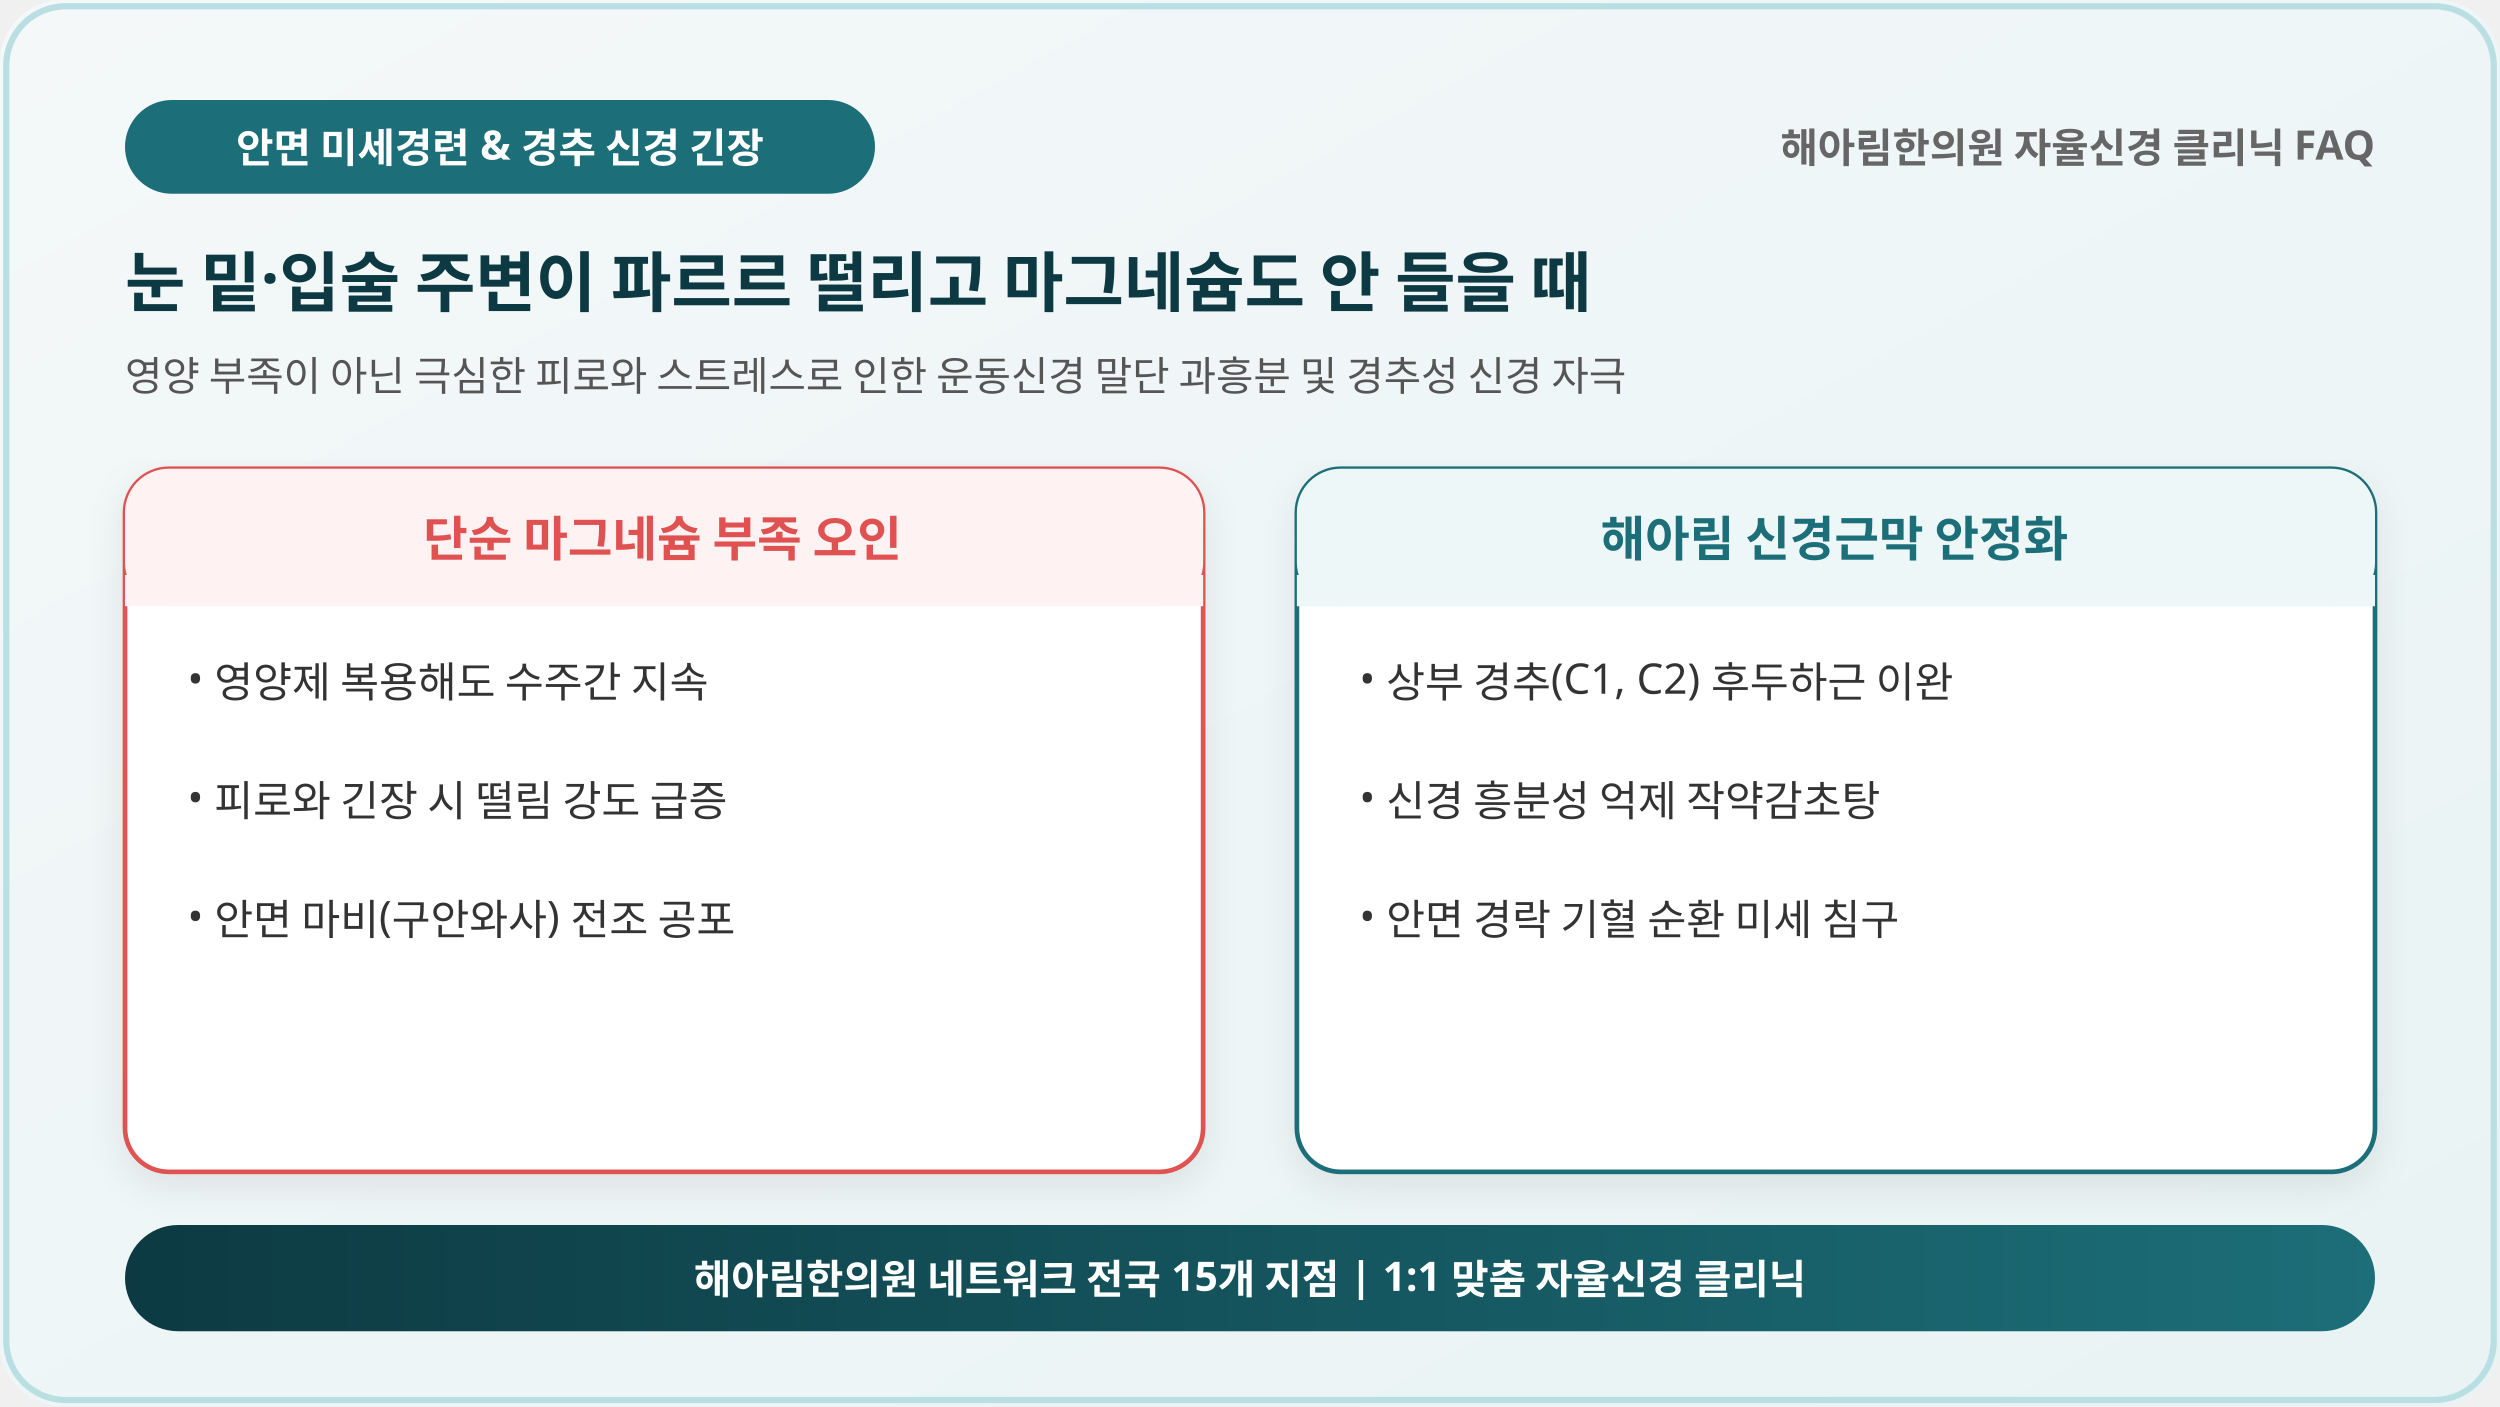
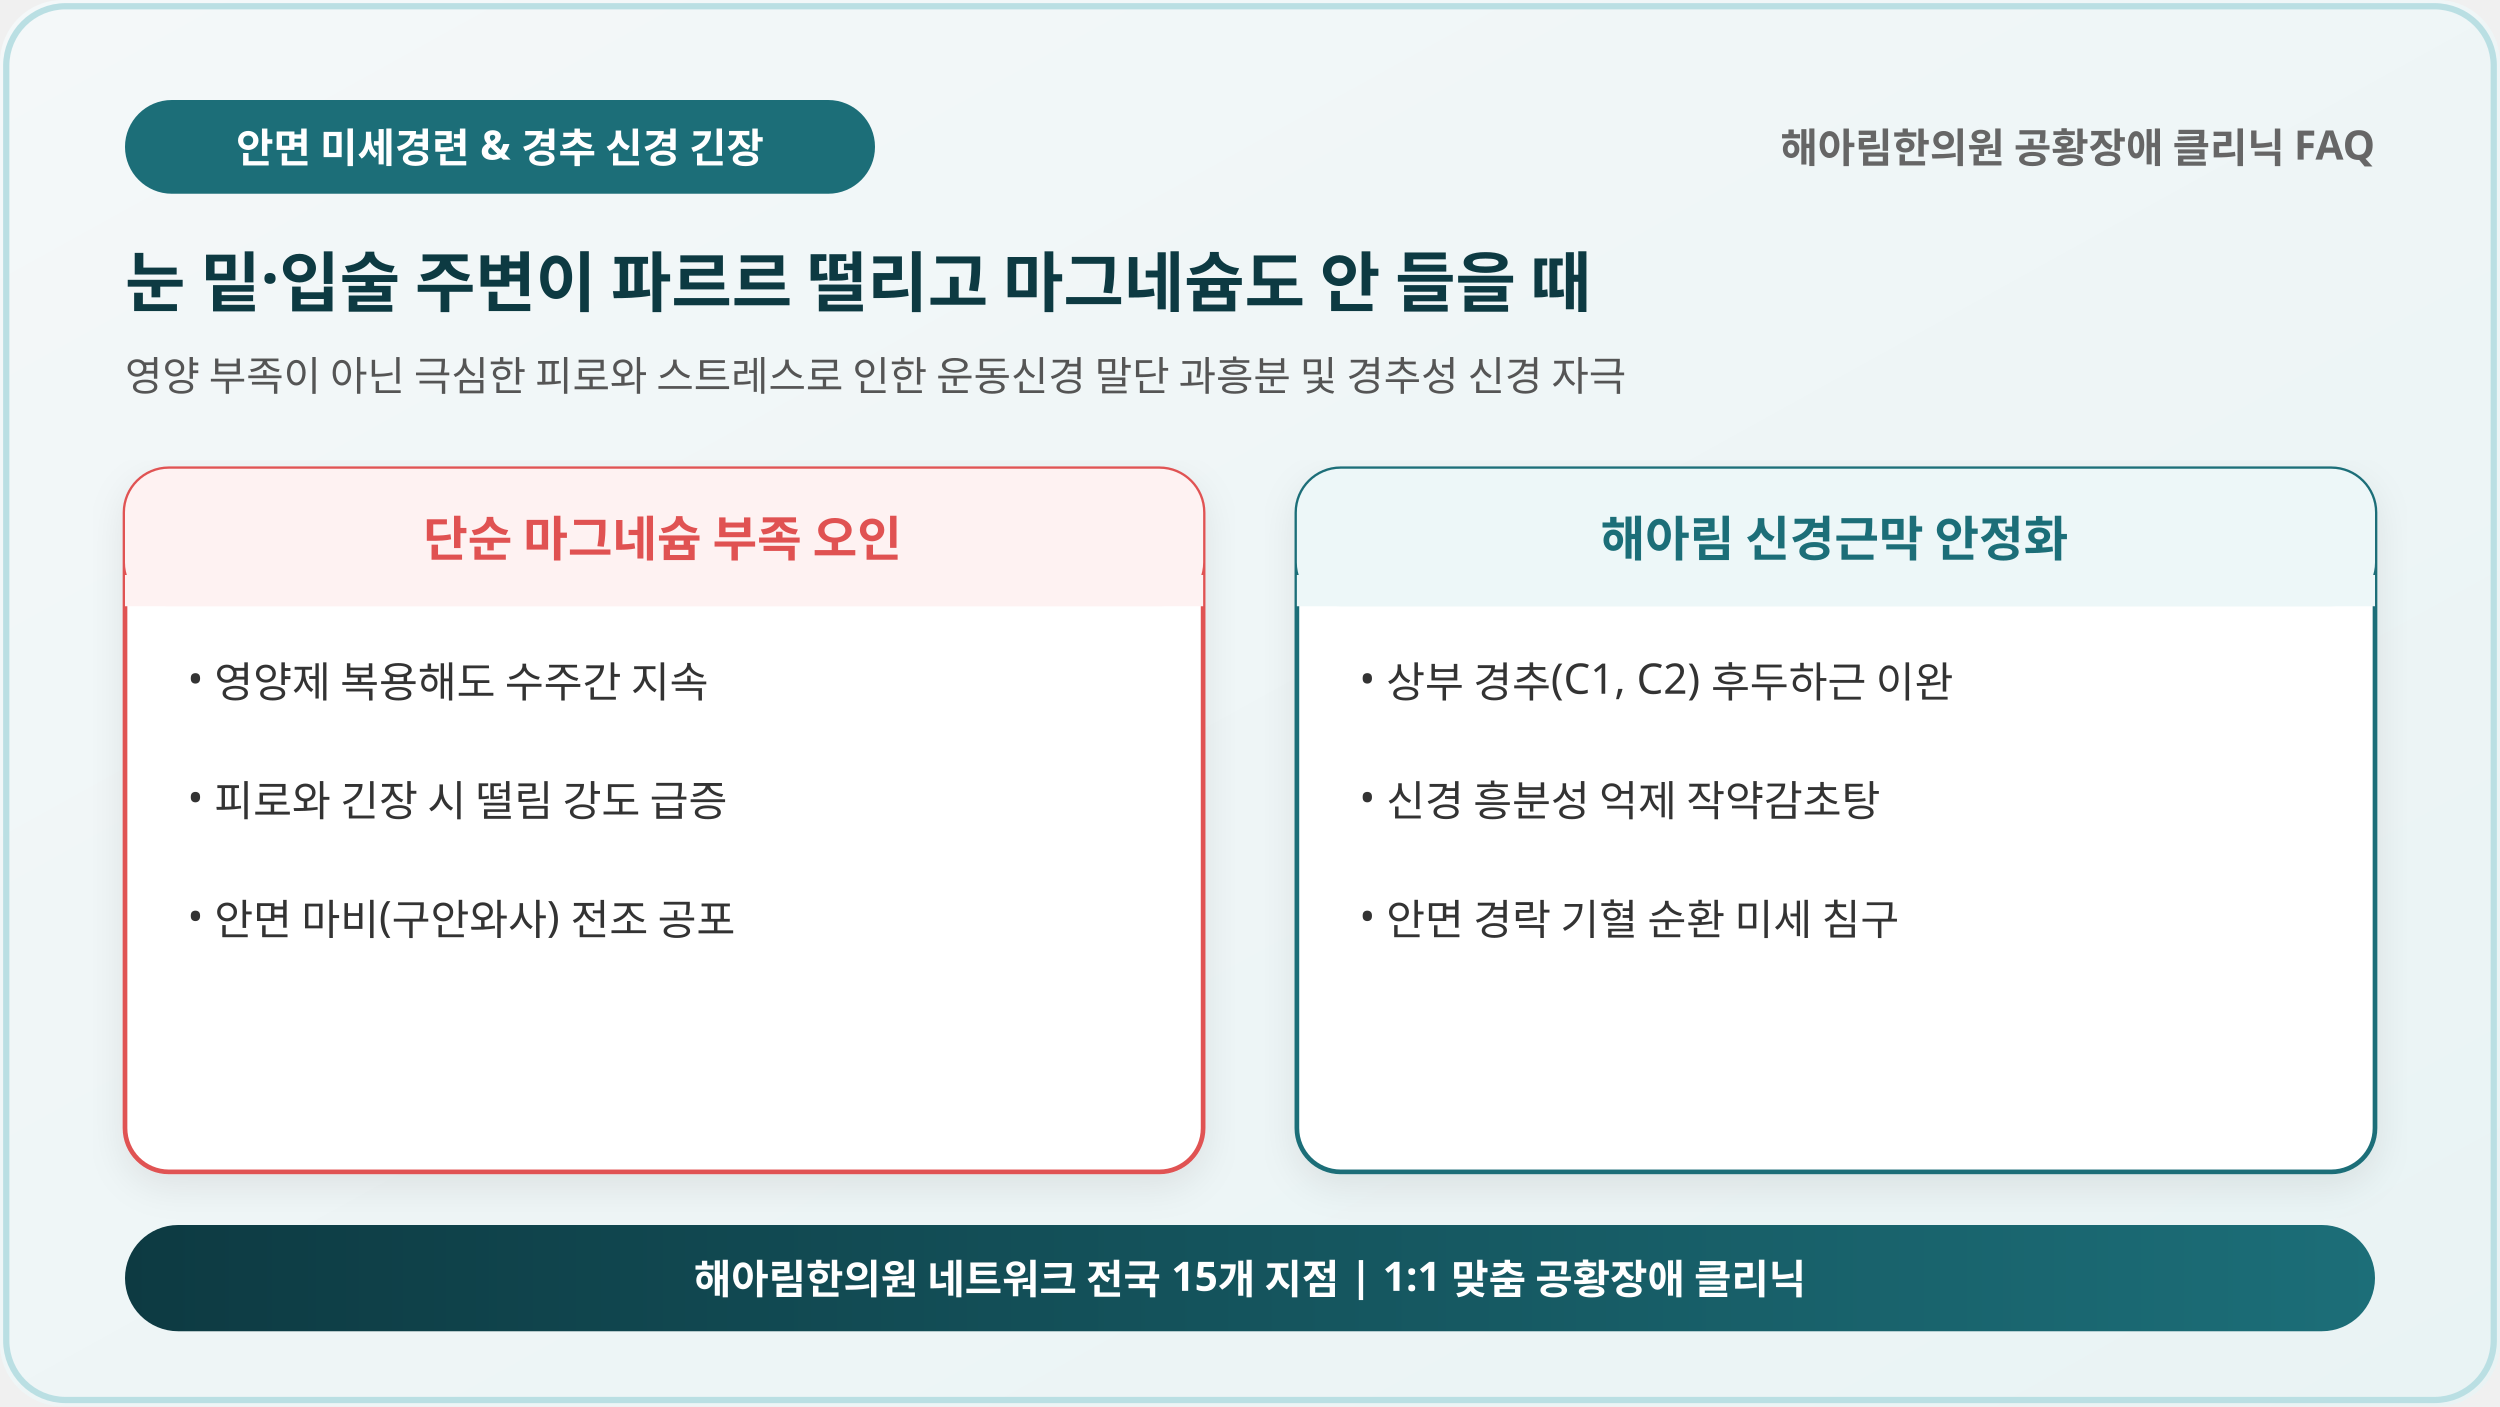
<svg xmlns="http://www.w3.org/2000/svg" viewBox="0 0 800 450" width="100%" height="100%">
  <defs>
    <linearGradient id="bgGrad" x1="0%" y1="0%" x2="100%" y2="100%">
      <stop offset="0%" stop-color="#f4f8f9" />
      <stop offset="100%" stop-color="#e9f3f4" />
    </linearGradient>
    <linearGradient id="headGrad" x1="0%" y1="0%" x2="100%" y2="0%">
      <stop offset="0%" stop-color="#0d3a42" />
      <stop offset="100%" stop-color="#1c6e78" />
    </linearGradient>
    <filter id="cardShadow" x="-3%" y="-3%" width="106%" height="110%">
      <feDropShadow dx="0" dy="4" stdDeviation="6" flood-opacity="0.08" />
    </filter>
  </defs>
  <rect width="800" height="450" fill="url(#bgGrad)" rx="20" />
  <rect x="2" y="2" width="796" height="446" fill="none" stroke="#badfe3" stroke-width="2" rx="19" />
  <rect x="40" y="32" width="240" height="30" rx="15" fill="#1c6e78" />
  <text x="160" y="52" text-anchor="middle" font-family="'Pretendard', sans-serif" font-size="13" font-weight="700" fill="#ffffff">
    안면 미세경련 &amp; 경추 신경 긴장
  </text>
  <text x="760" y="52" text-anchor="end" font-family="'Pretendard', sans-serif" font-size="13" font-weight="600" fill="#666666">
-     해아림한의원 자율신경 클리닉 FAQ
+     해아림한의원 공황장애 클리닉 FAQ
  </text>
  <text x="40" y="98" font-family="'Pretendard', sans-serif" font-size="21" font-weight="800" fill="#0d3a42">
    눈 밑·입술 주변이 파르르 떨리고 마그네슘도 안 들을 때
  </text>
  <text x="40" y="125" font-family="'Pretendard', sans-serif" font-size="13" font-weight="500" fill="#555555">
    영양 부족이 아닌 극심한 피로와 스트레스로 인한 운동신경 말단 과흥분 및 경추성 신경 자극
  </text>
  <rect x="40" y="150" width="345" height="225" rx="14" fill="#ffffff" stroke="#e05252" stroke-width="1.5" filter="url(#cardShadow)" />
  <rect x="40" y="150" width="345" height="44" rx="14" fill="#fef2f2" />
  <rect x="40" y="184" width="345" height="10" fill="#fef2f2" />
  <text x="212" y="178" text-anchor="middle" font-family="'Pretendard', sans-serif" font-size="15.5" font-weight="700" fill="#e05252">
    단순 마그네슘 부족 오인
  </text>
  <g transform="translate(60, 222)">
    <text x="0" y="0" font-family="'Pretendard', sans-serif" font-size="13.5" fill="#333333" font-weight="500">• 영양제 복용해도 수주간 지속</text>
    <text x="0" y="38" font-family="'Pretendard', sans-serif" font-size="13.5" fill="#333333" font-weight="500">• 피로와 긴장 시 떨림 강도 급증</text>
    <text x="0" y="76" font-family="'Pretendard', sans-serif" font-size="13.5" fill="#333333" font-weight="500">• 안면 마비(구안와사) 전조 공포</text>
  </g>
  <rect x="415" y="150" width="345" height="225" rx="14" fill="#ffffff" stroke="#1c6e78" stroke-width="1.5" filter="url(#cardShadow)" />
  <rect x="415" y="150" width="345" height="44" rx="14" fill="#edf7f8" />
  <rect x="415" y="184" width="345" height="10" fill="#edf7f8" />
  <text x="587" y="178" text-anchor="middle" font-family="'Pretendard', sans-serif" font-size="15.5" font-weight="700" fill="#1c6e78">
    해아림 신경근막 안정화
  </text>
  <g transform="translate(435, 222)">
    <text x="0" y="0" font-family="'Pretendard', sans-serif" font-size="13.5" fill="#333333" font-weight="500">• 상부 경추(C1, C2) 후두하근 이완</text>
    <text x="0" y="38" font-family="'Pretendard', sans-serif" font-size="13.5" fill="#333333" font-weight="500">• 신경 흥분성 억제 작약감초탕</text>
    <text x="0" y="76" font-family="'Pretendard', sans-serif" font-size="13.5" fill="#333333" font-weight="500">• 안면 경락 기혈 순환 미세 침구</text>
  </g>
  <rect x="40" y="392" width="720" height="34" rx="17" fill="url(#headGrad)" />
  <text x="400" y="414" text-anchor="middle" font-family="'Pretendard', sans-serif" font-size="13" font-weight="700" fill="#ffffff">
-     해아림한의원 네트워크 전국 15개 지점 | 1:1 맞춤 자율신경 클리닉
+     해아림한의원 네트워크 전국 15개 지점 | 1:1 맞춤 공황장애 클리닉
  </text>
</svg>
